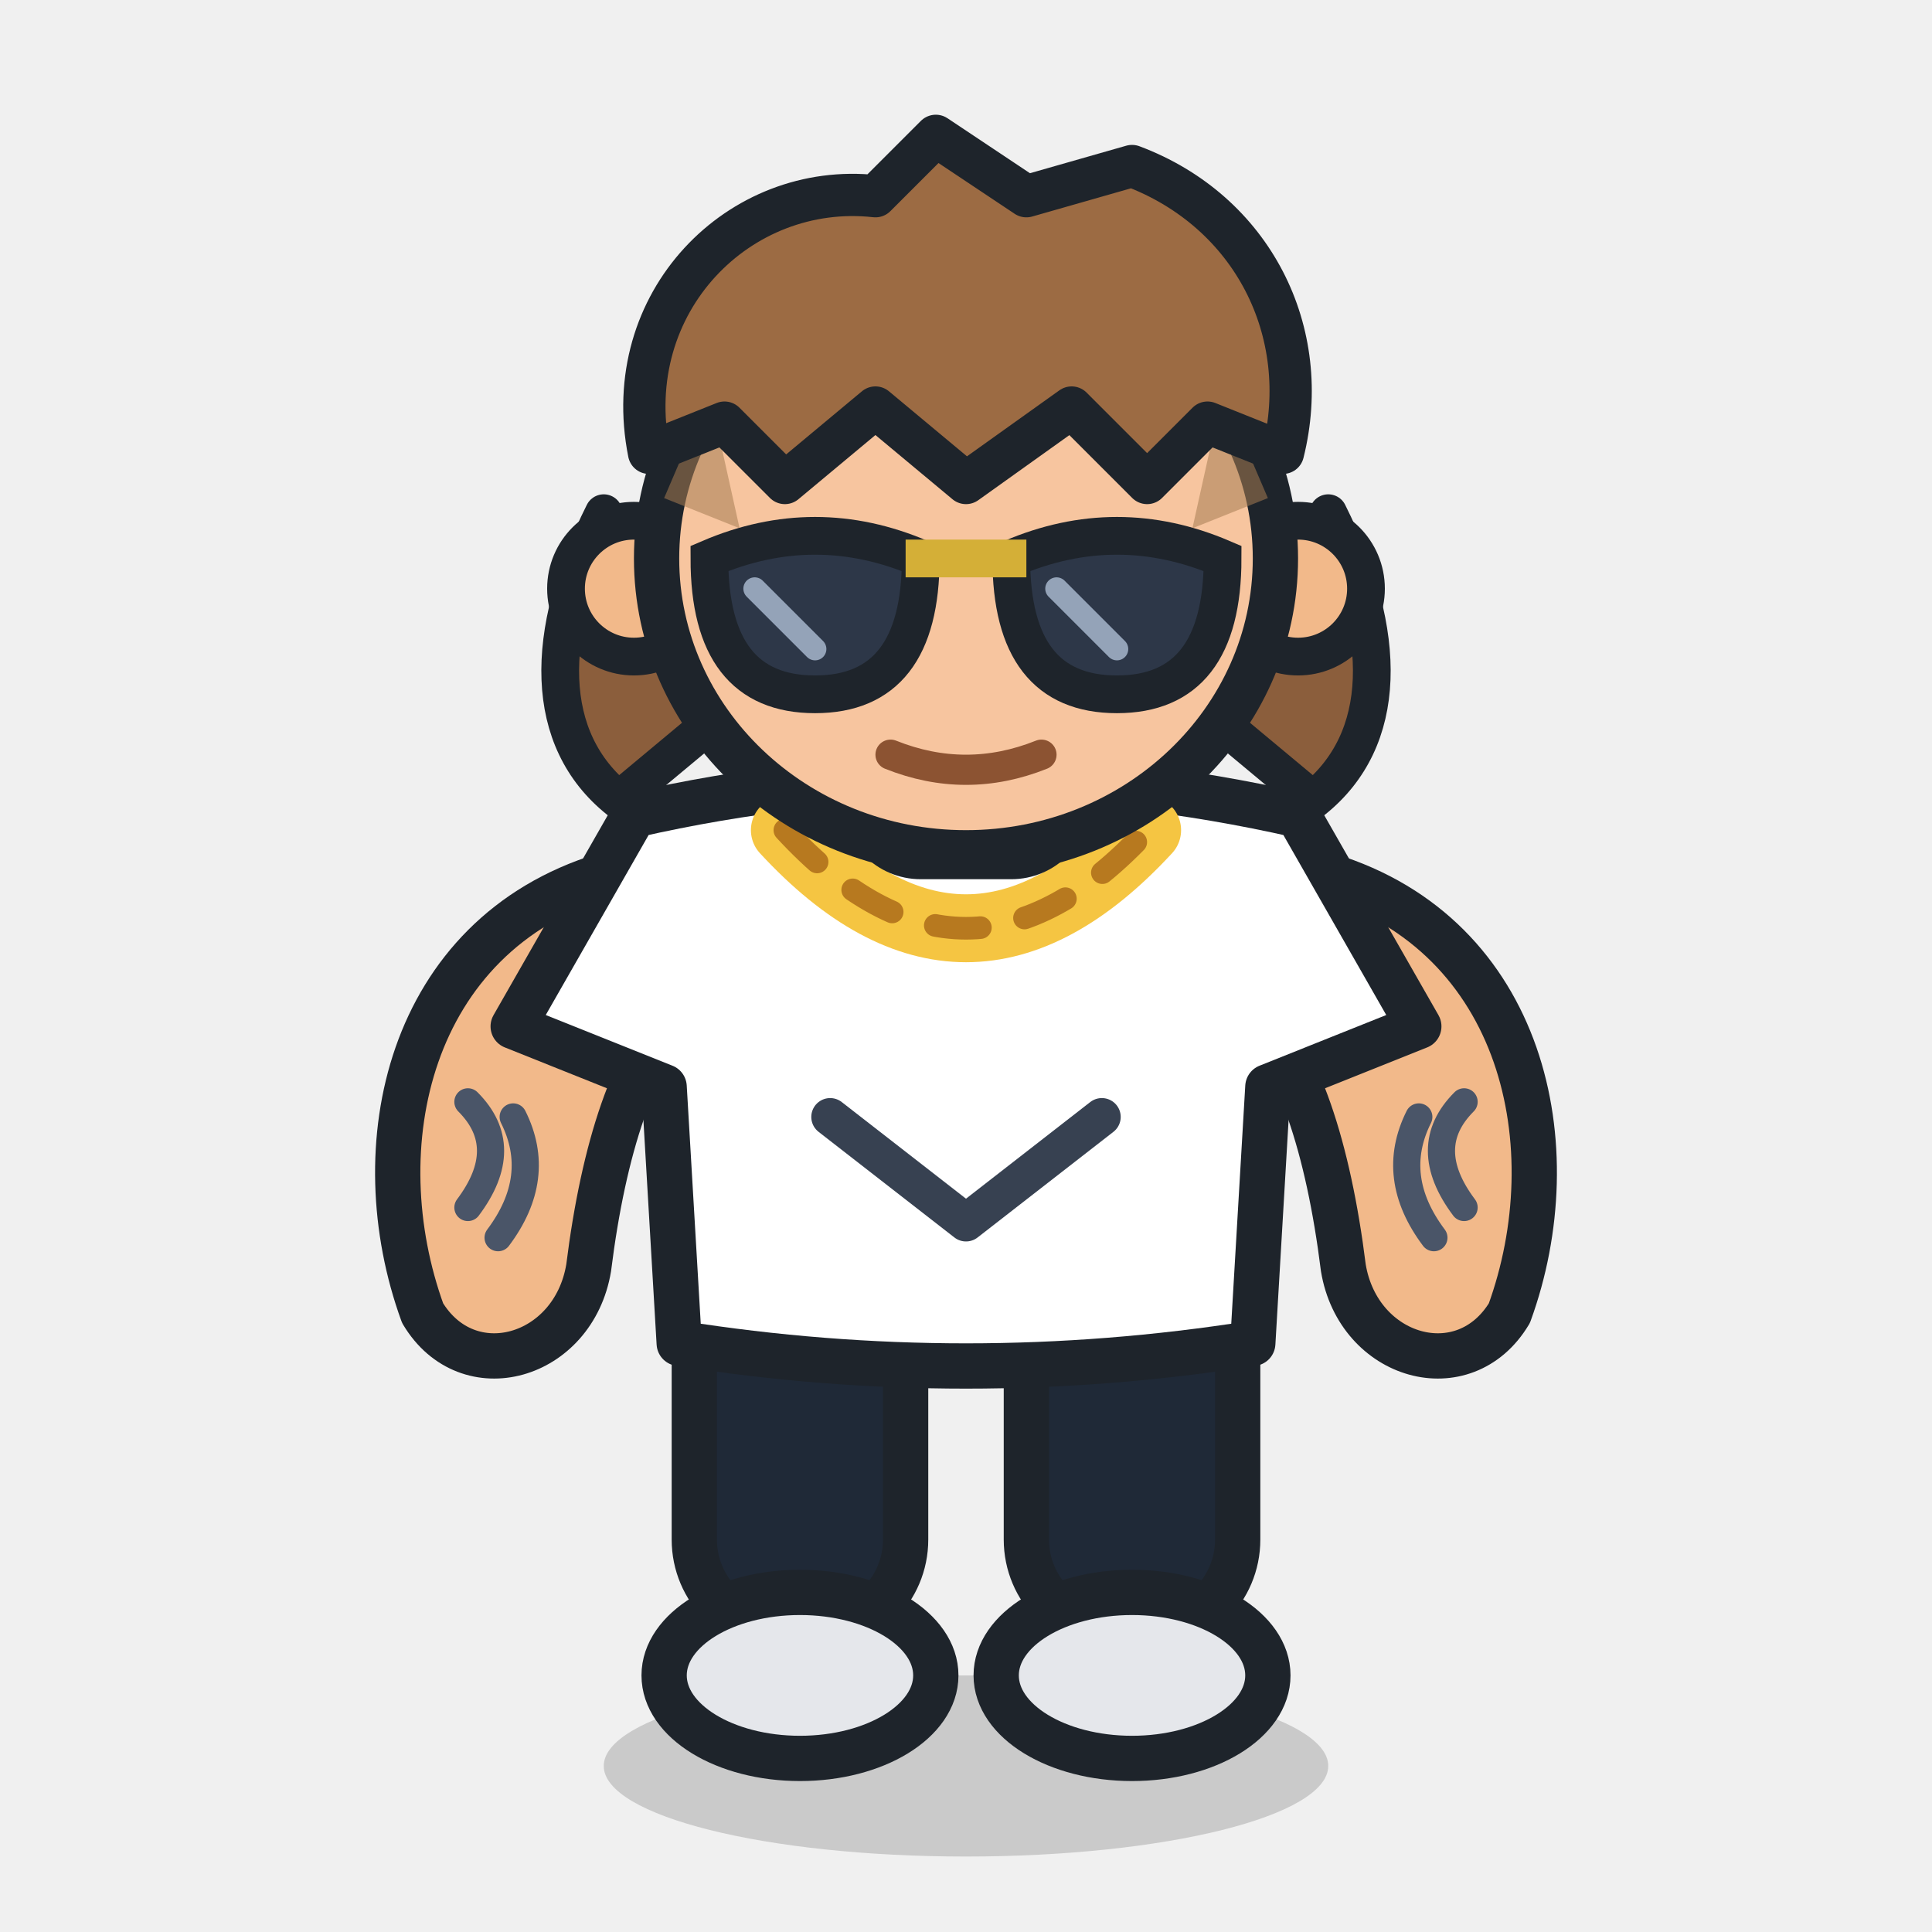
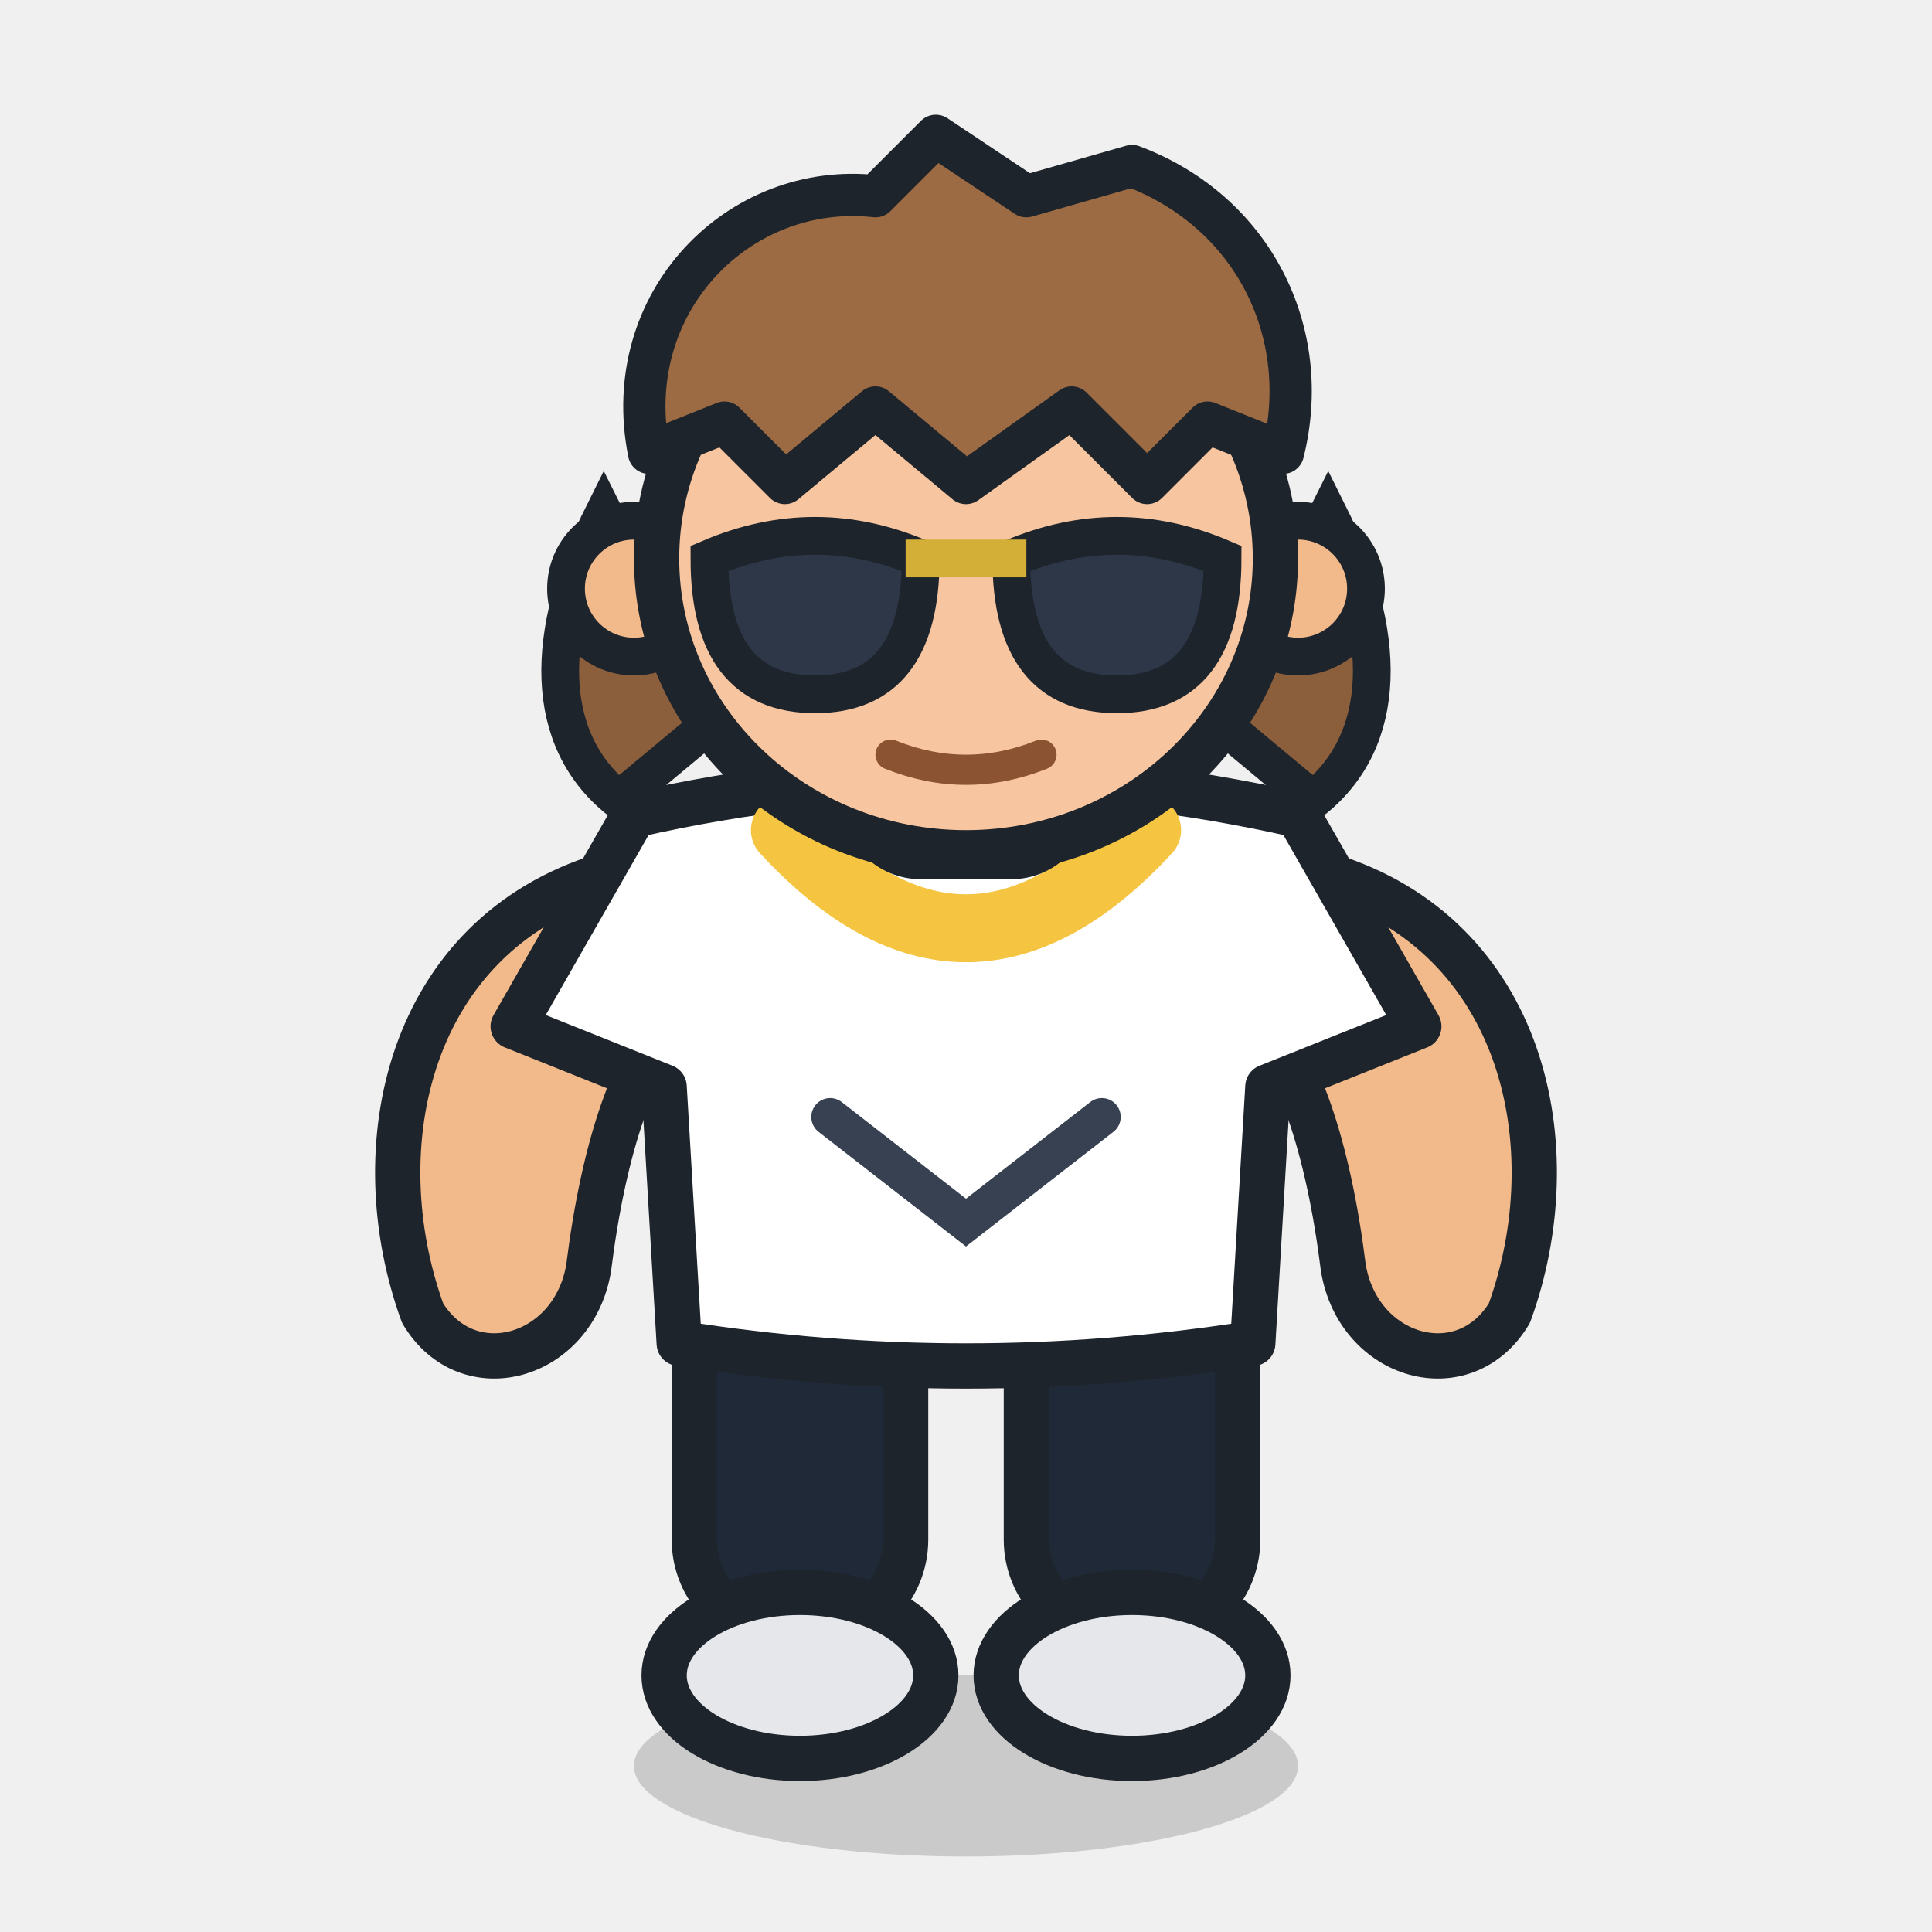
- <svg xmlns="http://www.w3.org/2000/svg" viewBox="0 0 128 128" width="128" height="128" class="char state-idle">
+ <svg xmlns="http://www.w3.org/2000/svg" viewBox="0 0 128 128" width="128" height="128" class="char dir-down state-idle">
  <style>
+     .dir-wrap { transform-origin: 64px 64px; }
    .body-root { transform-origin: 64px 96px; }
    .head { transform-origin: 64px 50px; }
    .arm-l { transform-origin: 41px 60px; }
    .arm-r { transform-origin: 87px 60px; }
    .leg-l { transform-origin: 53px 86px; }
    .leg-r { transform-origin: 75px 86px; }
+     .s-arm-b, .s-arm-f { transform-origin: 64px 61px; }
+     .s-leg-b, .s-leg-f { transform-origin: 64px 86px; }
    .shadow { transform-origin: 64px 117px; }
+     .view-side, .head-back, .fx-angry { display: none; }
+ 
+     .dir-up .face-front, .dir-up .torso-front { display: none; }
+     .dir-up .head-back { display: block; }
+     .dir-right .view-front, .dir-left .view-front { display: none; }
+     .dir-right .view-side, .dir-left .view-side { display: block; }
+     .dir-left .dir-wrap { transform: scaleX(-1); }

    .state-idle .body-root { animation: idle-bob 1.8s ease-in-out infinite; }
    .state-idle .arm-l { animation: idle-arm 1.8s ease-in-out infinite; }
    .state-idle .arm-r { animation: idle-arm 1.8s ease-in-out infinite reverse; }
+     .state-idle .s-arm-f { animation: idle-arm 1.8s ease-in-out infinite; }

-     .state-walk .body-root { animation: walk-bob 0.45s ease-in-out infinite; }
-     .state-walk .leg-l { animation: walk-limb 0.45s ease-in-out infinite; }
-     .state-walk .leg-r { animation: walk-limb 0.45s ease-in-out infinite reverse; }
-     .state-walk .arm-l { animation: walk-limb 0.45s ease-in-out infinite reverse; }
-     .state-walk .arm-r { animation: walk-limb 0.45s ease-in-out infinite; }
-     .state-walk .shadow { animation: walk-shadow 0.45s ease-in-out infinite; }
+     .state-walk .body-root { animation: walk-bob 0.44s ease-in-out infinite; }
+     .state-walk .leg-l { animation: walk-limb-a 0.44s ease-in-out infinite; }
+     .state-walk .leg-r { animation: walk-limb-b 0.44s ease-in-out infinite; }
+     .state-walk .arm-l { animation: walk-limb-b 0.44s ease-in-out infinite; }
+     .state-walk .arm-r { animation: walk-limb-a 0.44s ease-in-out infinite; }
+     .state-walk .s-leg-f { animation: side-stride-a 0.44s ease-in-out infinite; }
+     .state-walk .s-leg-b { animation: side-stride-b 0.44s ease-in-out infinite; }
+     .state-walk .s-arm-f { animation: side-stride-b 0.44s ease-in-out infinite; }
+     .state-walk .s-arm-b { animation: side-stride-a 0.44s ease-in-out infinite; }
+     .state-walk .shadow { animation: walk-shadow 0.44s ease-in-out infinite; }

    .state-sit .body-root { transform: translateY(7px); animation: sit-bob 2.1s ease-in-out infinite; }
    .state-sit .leg-l, .state-sit .leg-r { transform: translateY(-6px) scaleY(0.55); }
+     .state-sit .s-leg-f, .state-sit .s-leg-b { transform: translate(6px, -4px) rotate(-52deg); }
    .state-sit .arm-l { transform: rotate(-10deg); }
    .state-sit .arm-r { transform: rotate(10deg); }
+     .state-sit .s-arm-f { transform: rotate(-28deg); }

    .state-eat .body-root { transform: translateY(7px); }
    .state-eat .leg-l, .state-eat .leg-r { transform: translateY(-6px) scaleY(0.55); }
-     .state-eat .head { animation: eat-nod 0.55s ease-in-out infinite; }
-     .state-eat .arm-r { animation: eat-arm 0.55s ease-in-out infinite; }
+     .state-eat .s-leg-f, .state-eat .s-leg-b { transform: translate(6px, -4px) rotate(-52deg); }
+     .state-eat .head { animation: eat-nod 0.52s ease-in-out infinite; }
+     .state-eat .arm-r { animation: eat-arm 0.52s ease-in-out infinite; }
+     .state-eat .s-arm-f { animation: side-eat-arm 0.52s ease-in-out infinite; }
    .state-eat .arm-l { transform: rotate(-12deg); }

-     .state-impatient .body-root { animation: imp-shake 0.22s linear infinite; }
-     .state-impatient .leg-l, .state-impatient .leg-r { transform: translateY(-6px) scaleY(0.55); }
-     .state-impatient .arm-l { transform: rotate(-18deg); }
-     .state-impatient .arm-r { transform: rotate(18deg); }
+     .state-angry .body-root, .state-impatient .body-root { animation: angry-shake 0.2s linear infinite; }
+     .state-angry .leg-l, .state-angry .leg-r, .state-impatient .leg-l, .state-impatient .leg-r { transform: translateY(-6px) scaleY(0.55); }
+     .state-angry .s-leg-f, .state-angry .s-leg-b, .state-impatient .s-leg-f, .state-impatient .s-leg-b { transform: translate(6px, -4px) rotate(-52deg); }
+     .state-angry .arm-l, .state-impatient .arm-l { animation: angry-arm-l 0.25s ease-in-out infinite; }
+     .state-angry .arm-r, .state-impatient .arm-r { animation: angry-arm-r 0.25s ease-in-out infinite; }
+     .state-angry .s-arm-f, .state-impatient .s-arm-f { animation: side-angry-arm 0.25s ease-in-out infinite; }
+     .state-angry .fx-angry, .state-impatient .fx-angry { display: block; }

    @keyframes idle-bob { 0%,100% { transform: translateY(0); } 50% { transform: translateY(-2.5px); } }
    @keyframes idle-arm { 0%,100% { transform: rotate(0deg); } 50% { transform: rotate(4deg); } }
    @keyframes walk-bob { 0%,100% { transform: translateY(0) rotate(0deg); } 25% { transform: translateY(-4px) rotate(-2deg); } 75% { transform: translateY(-4px) rotate(2deg); } }
-     @keyframes walk-limb { 0%,100% { transform: rotate(-18deg); } 50% { transform: rotate(18deg); } }
-     @keyframes walk-shadow { 0%,100% { transform: scaleX(1); } 50% { transform: scaleX(0.86); } }
+     @keyframes walk-limb-a { 0%,100% { transform: rotate(-18deg); } 50% { transform: rotate(18deg); } }
+     @keyframes walk-limb-b { 0%,100% { transform: rotate(18deg); } 50% { transform: rotate(-18deg); } }
+     @keyframes side-stride-a { 0%,100% { transform: translateX(-3px) rotate(32deg); } 50% { transform: translateX(3px) rotate(-32deg); } }
+     @keyframes side-stride-b { 0%,100% { transform: translateX(3px) rotate(-32deg); } 50% { transform: translateX(-3px) rotate(32deg); } }
+     @keyframes walk-shadow { 0%,100% { transform: scaleX(1); } 50% { transform: scaleX(0.84); } }
    @keyframes sit-bob { 0%,100% { transform: translateY(7px); } 50% { transform: translateY(5.5px); } }
-     @keyframes eat-nod { 0%,100% { transform: translateY(0) rotate(0deg); } 50% { transform: translateY(2.5px) rotate(4deg); } }
+     @keyframes eat-nod { 0%,100% { transform: translateY(0) rotate(0deg); } 50% { transform: translateY(2.5px) rotate(5deg); } }
    @keyframes eat-arm { 0%,100% { transform: rotate(8deg); } 50% { transform: rotate(42deg); } }
-     @keyframes imp-shake { 0%,100% { transform: translate(-2.5px, 7px); } 50% { transform: translate(2.5px, 7px); } }
+     @keyframes side-eat-arm { 0%,100% { transform: rotate(-30deg); } 50% { transform: rotate(-72deg); } }
+     @keyframes angry-shake { 0%,100% { transform: translate(-2.5px, 7px); } 50% { transform: translate(2.5px, 7px); } }
+     @keyframes angry-arm-l { 0%,100% { transform: rotate(-14deg); } 50% { transform: rotate(-28deg); } }
+     @keyframes angry-arm-r { 0%,100% { transform: rotate(14deg); } 50% { transform: rotate(28deg); } }
+     @keyframes side-angry-arm { 0%,100% { transform: rotate(-20deg); } 50% { transform: rotate(-50deg); } }
  </style>
-   <ellipse class="shadow" cx="64" cy="117" rx="24" ry="6" fill="#000" opacity="0.16" />
-   <g class="body-root">
-     <g class="leg-l">
-       <rect x="46" y="84" width="14" height="24" rx="6" fill="#1F2937" stroke="#1E242B" stroke-width="3" />
-       <ellipse cx="53" cy="111" rx="9" ry="5.5" fill="#E5E7EB" stroke="#1E242B" stroke-width="3" />
-     </g>
-     <g class="leg-r">
-       <rect x="68" y="84" width="14" height="24" rx="6" fill="#1F2937" stroke="#1E242B" stroke-width="3" />
-       <ellipse cx="75" cy="111" rx="9" ry="5.5" fill="#E5E7EB" stroke="#1E242B" stroke-width="3" />
-     </g>
-     <g class="arm-l">
-       <path d="M40 58 C27 62 24 76 28 87 C31 92 38 90 39 84 C40 76 42 70 45 67 Z" fill="#F2B98A" stroke="#1E242B" stroke-width="3" stroke-linejoin="round" />
-       <path d="M31 73 Q34 76 31 80 M34 74 Q36 78 33 82" fill="none" stroke="#4A5568" stroke-width="1.8" stroke-linecap="round" />
-     </g>
-     <g class="arm-r">
-       <path d="M88 58 C101 62 104 76 100 87 C97 92 90 90 89 84 C88 76 86 70 83 67 Z" fill="#F2B98A" stroke="#1E242B" stroke-width="3" stroke-linejoin="round" />
-       <path d="M97 73 Q94 76 97 80 M94 74 Q92 78 95 82" fill="none" stroke="#4A5568" stroke-width="1.8" stroke-linecap="round" />
-     </g>
-     <g class="torso">
-       <path d="M42 54 Q64 49 86 54 L94 68 L84 72 L83 89 Q64 92 45 89 L44 72 L34 68 Z" fill="#FFFFFF" stroke="#1E242B" stroke-width="3" stroke-linejoin="round" />
-       <path d="M55 74 L64 81 L73 74" fill="none" stroke="#374151" stroke-width="2.5" stroke-linecap="round" stroke-linejoin="round" />
-       <path d="M52 55 Q64 68 76 55" fill="none" stroke="#F5C542" stroke-width="4.5" stroke-linecap="round" />
-       <path d="M52 55 Q64 68 76 55" fill="none" stroke="#B7791F" stroke-width="1.5" stroke-dasharray="3 3" stroke-linecap="round" />
-     </g>
-     <g class="head">
-       <rect x="57" y="48" width="14" height="9" rx="4" fill="#E3A372" stroke="#1E242B" stroke-width="2.5" />
-       <path d="M40 34 C36 42 36 49 41 53 L47 48 Z" fill="#8B5E3C" stroke="#1E242B" stroke-width="2.5" stroke-linejoin="round" />
-       <path d="M88 34 C92 42 92 49 87 53 L81 48 Z" fill="#8B5E3C" stroke="#1E242B" stroke-width="2.5" stroke-linejoin="round" />
-       <circle cx="42" cy="39" r="4.5" fill="#F2B98A" stroke="#1E242B" stroke-width="2.5" />
-       <circle cx="86" cy="39" r="4.5" fill="#F2B98A" stroke="#1E242B" stroke-width="2.5" />
-       <ellipse cx="64" cy="37" rx="20.5" ry="19.5" fill="#F7C59F" stroke="#1E242B" stroke-width="3" />
-       <path d="M44 33 L47 26 L49 35 Z" fill="#A67C52" opacity="0.55" />
-       <path d="M84 33 L81 26 L79 35 Z" fill="#A67C52" opacity="0.55" />
-       <path d="M43 30 C41 20 49 12 58 13 L62 9 L68 13 L75 11 C83 14 87 22 85 30 L80 28 L76 32 L71 27 L64 32 L58 27 L52 32 L48 28 Z" fill="#9C6B43" stroke="#1E242B" stroke-width="2.8" stroke-linejoin="round" />
-       <path d="M47 37 Q54 34 61 37 Q61 46 54 46 Q47 46 47 37 Z" fill="#2D3748" stroke="#1E242B" stroke-width="2.5" />
-       <path d="M67 37 Q74 34 81 37 Q81 46 74 46 Q67 46 67 37 Z" fill="#2D3748" stroke="#1E242B" stroke-width="2.5" />
-       <line x1="60" y1="37" x2="68" y2="37" stroke="#D4AF37" stroke-width="2.5" />
-       <line x1="50" y1="39" x2="54" y2="43" stroke="#94A3B8" stroke-width="1.5" stroke-linecap="round" />
-       <line x1="70" y1="39" x2="74" y2="43" stroke="#94A3B8" stroke-width="1.5" stroke-linecap="round" />
-       <path d="M59 50 Q64 52 69 50" fill="none" stroke="#8C5332" stroke-width="2" stroke-linecap="round" />
+   <ellipse class="shadow" cx="64" cy="117" rx="22" ry="6" fill="#000" opacity="0.16" />
+   <g class="dir-wrap">
+     <g class="body-root">
+       <g class="view-front">
+         <g class="leg-l">
+           <rect x="46" y="84" width="14" height="24" rx="6" fill="#1F2937" stroke="#1E242B" stroke-width="3" />
+           <ellipse cx="53" cy="111" rx="9" ry="5.5" fill="#E5E7EB" stroke="#1E242B" stroke-width="3" />
+         </g>
+         <g class="leg-r">
+           <rect x="68" y="84" width="14" height="24" rx="6" fill="#1F2937" stroke="#1E242B" stroke-width="3" />
+           <ellipse cx="75" cy="111" rx="9" ry="5.5" fill="#E5E7EB" stroke="#1E242B" stroke-width="3" />
+         </g>
+         <g class="arm-l">
+           <path d="M40 58 C27 62 24 76 28 87 C31 92 38 90 39 84 C40 76 42 70 45 67 Z" fill="#F2B98A" stroke="#1E242B" stroke-width="3" stroke-linejoin="round" />
+         </g>
+         <g class="arm-r">
+           <path d="M88 58 C101 62 104 76 100 87 C97 92 90 90 89 84 C88 76 86 70 83 67 Z" fill="#F2B98A" stroke="#1E242B" stroke-width="3" stroke-linejoin="round" />
+         </g>
+         <g class="torso">
+           <path d="M42 54 Q64 49 86 54 L94 68 L84 72 L83 89 Q64 92 45 89 L44 72 L34 68 Z" fill="#FFFFFF" stroke="#1E242B" stroke-width="3" stroke-linejoin="round" />
+           <g class="torso-front">
+             <path d="M55 74 L64 81 L73 74" fill="none" stroke="#374151" stroke-width="2.5" stroke-linecap="round" />
+             <path d="M52 55 Q64 68 76 55" fill="none" stroke="#F5C542" stroke-width="4.5" stroke-linecap="round" />
+           </g>
+         </g>
+         <g class="head">
+           <rect x="57" y="48" width="14" height="9" rx="4" fill="#E3A372" stroke="#1E242B" stroke-width="2.5" />
+           <path d="M40 34 C36 42 36 49 41 53 L47 48 Z" fill="#8B5E3C" stroke="#1E242B" stroke-width="2.5" />
+           <path d="M88 34 C92 42 92 49 87 53 L81 48 Z" fill="#8B5E3C" stroke="#1E242B" stroke-width="2.5" />
+           <circle cx="42" cy="39" r="4.5" fill="#F2B98A" stroke="#1E242B" stroke-width="2.5" />
+           <circle cx="86" cy="39" r="4.5" fill="#F2B98A" stroke="#1E242B" stroke-width="2.5" />
+           <ellipse cx="64" cy="37" rx="20.5" ry="19.5" fill="#F7C59F" stroke="#1E242B" stroke-width="3" />
+           <path d="M43 30 C41 20 49 12 58 13 L62 9 L68 13 L75 11 C83 14 87 22 85 30 L80 28 L76 32 L71 27 L64 32 L58 27 L52 32 L48 28 Z" fill="#9C6B43" stroke="#1E242B" stroke-width="2.8" stroke-linejoin="round" />
+           <g class="face-front">
+             <path d="M47 37 Q54 34 61 37 Q61 46 54 46 Q47 46 47 37 Z" fill="#2D3748" stroke="#1E242B" stroke-width="2.5" />
+             <path d="M67 37 Q74 34 81 37 Q81 46 74 46 Q67 46 67 37 Z" fill="#2D3748" stroke="#1E242B" stroke-width="2.5" />
+             <line x1="60" y1="37" x2="68" y2="37" stroke="#D4AF37" stroke-width="2.5" />
+             <path d="M59 50 Q64 52 69 50" fill="none" stroke="#8C5332" stroke-width="2" stroke-linecap="round" />
+           </g>
+           <g class="head-back">
+             <path d="M42 26 C40 42 42 54 48 58 L56 54 L64 59 L72 54 L80 58 C86 54 88 42 86 26 C82 14 73 11 64 11 C55 11 46 14 42 26 Z" fill="#9C6B43" stroke="#1E242B" stroke-width="2.8" stroke-linejoin="round" />
+           </g>
+           <g class="fx-angry">
+             <ellipse cx="64" cy="40" rx="18" ry="12" fill="#EF4444" opacity="0.22" />
+             <path d="M84 14 Q88 18 84 22 M92 14 Q88 18 92 22 M84 22 Q88 18 92 22 M84 14 Q88 18 92 14" fill="none" stroke="#EF4444" stroke-width="2.6" stroke-linecap="round" />
+           </g>
+         </g>
+       </g>
+       <g class="view-side">
+         <g class="s-leg-b">
+           <rect x="57" y="84" width="13" height="24" rx="6" fill="#111827" stroke="#1E242B" stroke-width="3" />
+           <ellipse cx="66" cy="111" rx="10.5" ry="5" fill="#CBD5E1" stroke="#1E242B" stroke-width="3" />
+         </g>
+         <g class="s-arm-b">
+           <rect x="58" y="58" width="11" height="29" rx="5.5" fill="#DDA172" stroke="#1E242B" stroke-width="3" />
+         </g>
+         <g class="s-leg-f">
+           <rect x="57" y="84" width="13" height="24" rx="6" fill="#1F2937" stroke="#1E242B" stroke-width="3" />
+           <ellipse cx="67" cy="111" rx="11" ry="5.5" fill="#E5E7EB" stroke="#1E242B" stroke-width="3" />
+         </g>
+         <g class="torso">
+           <path d="M50 54 Q64 50 77 55 L78 89 Q64 92 50 89 Z" fill="#FFFFFF" stroke="#1E242B" stroke-width="3" stroke-linejoin="round" />
+           <path d="M68 55 Q77 64 73 70" fill="none" stroke="#F5C542" stroke-width="4.2" stroke-linecap="round" />
+         </g>
+         <g class="s-arm-f">
+           <rect x="57" y="57" width="12" height="31" rx="6" fill="#F2B98A" stroke="#1E242B" stroke-width="3" />
+           <path d="M57 57 L69 57 L70 69 L56 69 Z" fill="#FFFFFF" stroke="#1E242B" stroke-width="2.8" stroke-linejoin="round" />
+           <path d="M61 73 Q64 77 61 81" fill="none" stroke="#4A5568" stroke-width="1.8" stroke-linecap="round" />
+         </g>
+         <g class="head">
+           <rect x="58" y="48" width="12" height="9" rx="4" fill="#E3A372" stroke="#1E242B" stroke-width="2.5" />
+           <ellipse cx="64" cy="37" rx="19" ry="19" fill="#F7C59F" stroke="#1E242B" stroke-width="3" />
+           <path d="M82 38 L87 42 L82 44" fill="#F7C59F" stroke="#1E242B" stroke-width="2.5" stroke-linejoin="round" />
+           <path d="M45 30 C39 39 38 52 44 59 L52 55 L55 44 C56 36 58 29 64 28 L87 31 L84 22 C80 13 70 10 61 12 L55 9 L50 14 C44 17 42 23 45 30 Z" fill="#9C6B43" stroke="#1E242B" stroke-width="2.8" stroke-linejoin="round" />
+           <circle cx="57" cy="39" r="4.5" fill="#F2B98A" stroke="#1E242B" stroke-width="2.5" />
+           <path d="M69 35 Q78 34 83 37 Q83 45 75 45 Q68 45 69 35 Z" fill="#2D3748" stroke="#1E242B" stroke-width="2.5" />
+           <line x1="59" y1="37" x2="70" y2="37" stroke="#D4AF37" stroke-width="2.5" />
+           <path d="M75 50 L81 50" fill="none" stroke="#8C5332" stroke-width="2" stroke-linecap="round" />
+           <g class="fx-angry">
+             <ellipse cx="72" cy="40" rx="12" ry="10" fill="#EF4444" opacity="0.22" />
+             <path d="M84 12 Q88 16 84 20 M92 12 Q88 16 92 20 M84 20 Q88 16 92 20 M84 12 Q88 16 92 12" fill="none" stroke="#EF4444" stroke-width="2.6" stroke-linecap="round" />
+           </g>
+         </g>
+       </g>
    </g>
  </g>
</svg>
